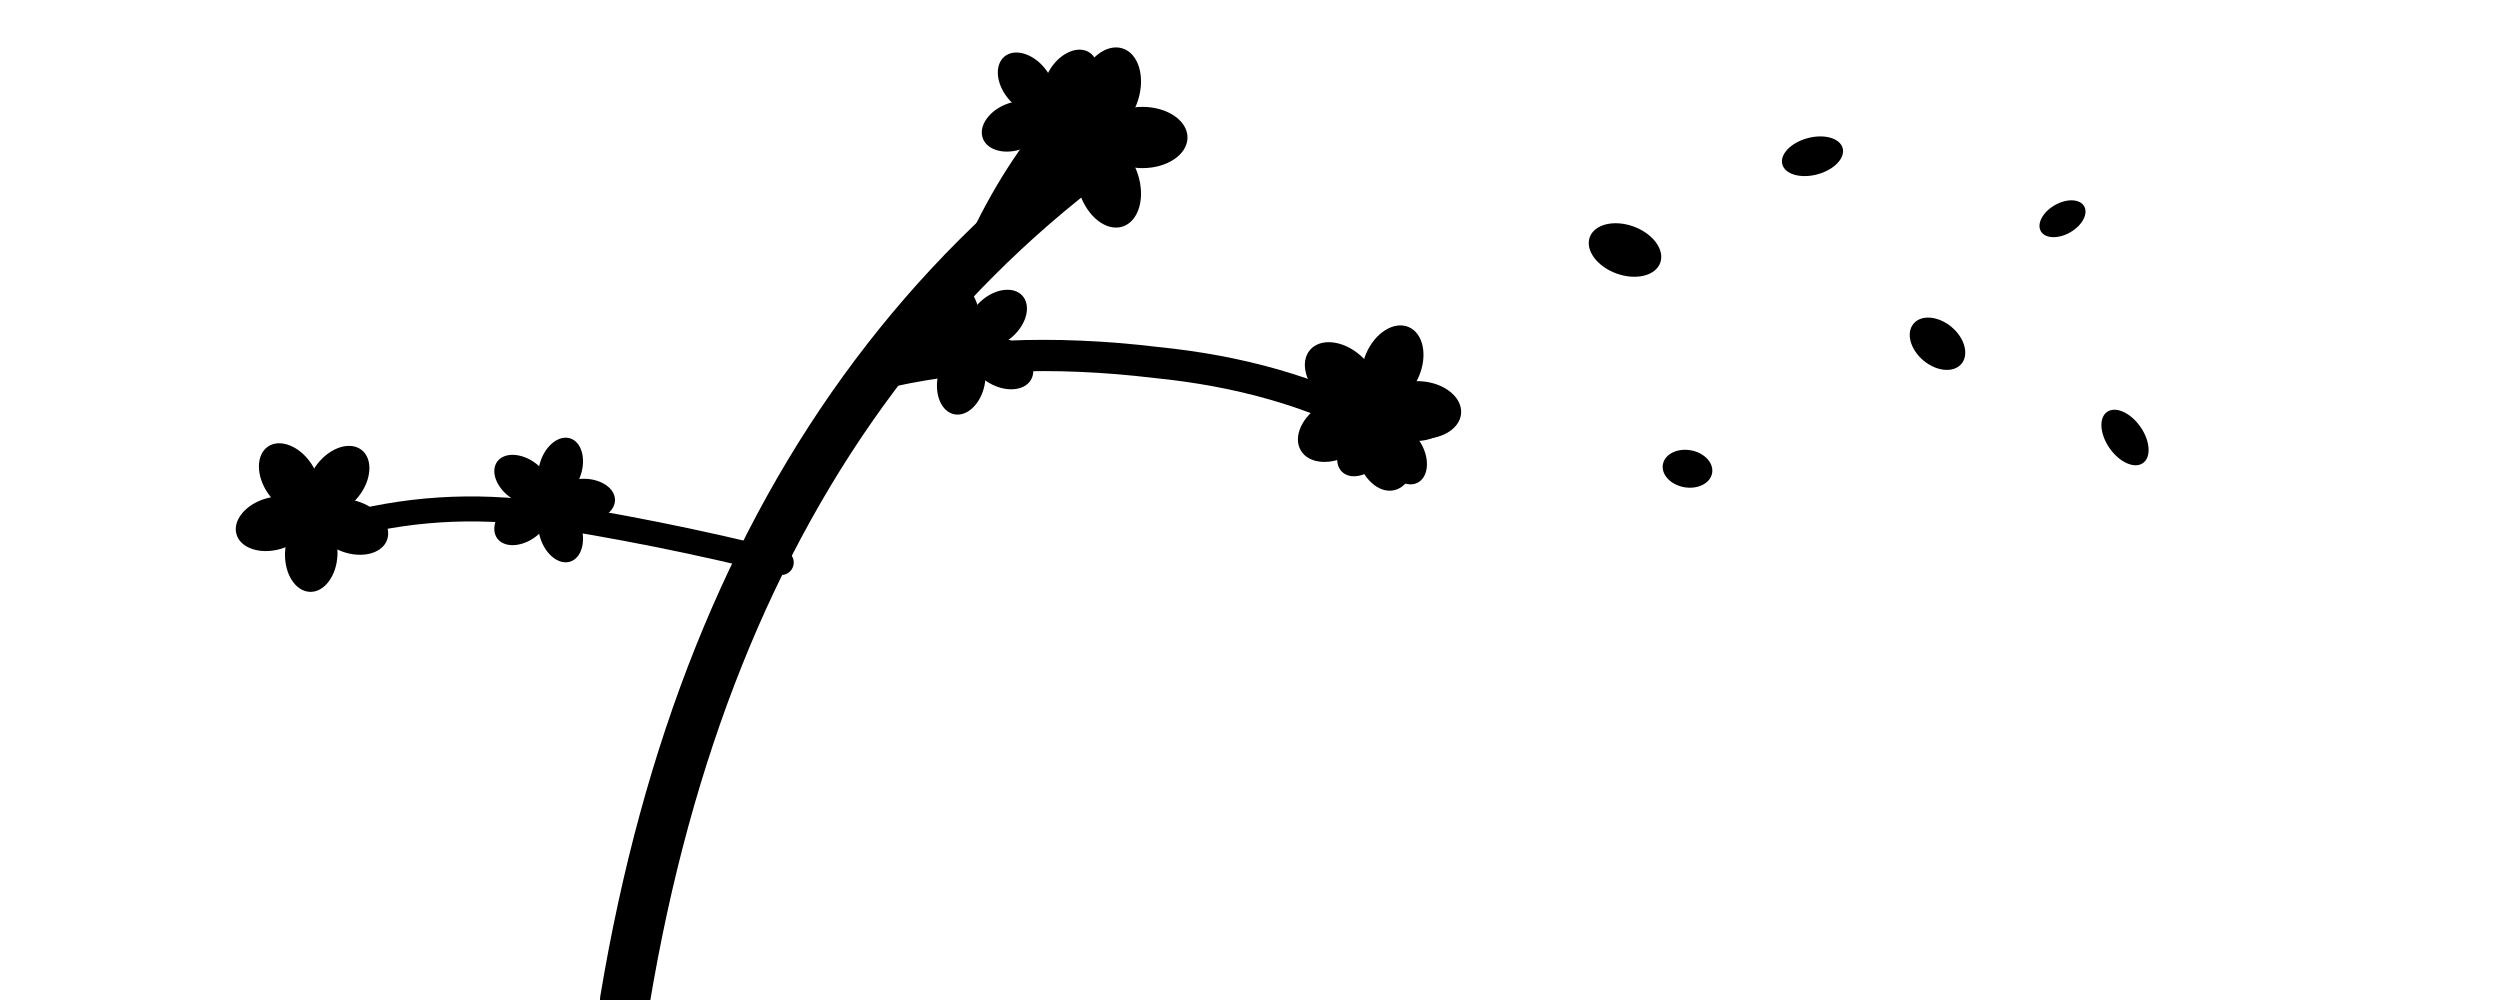
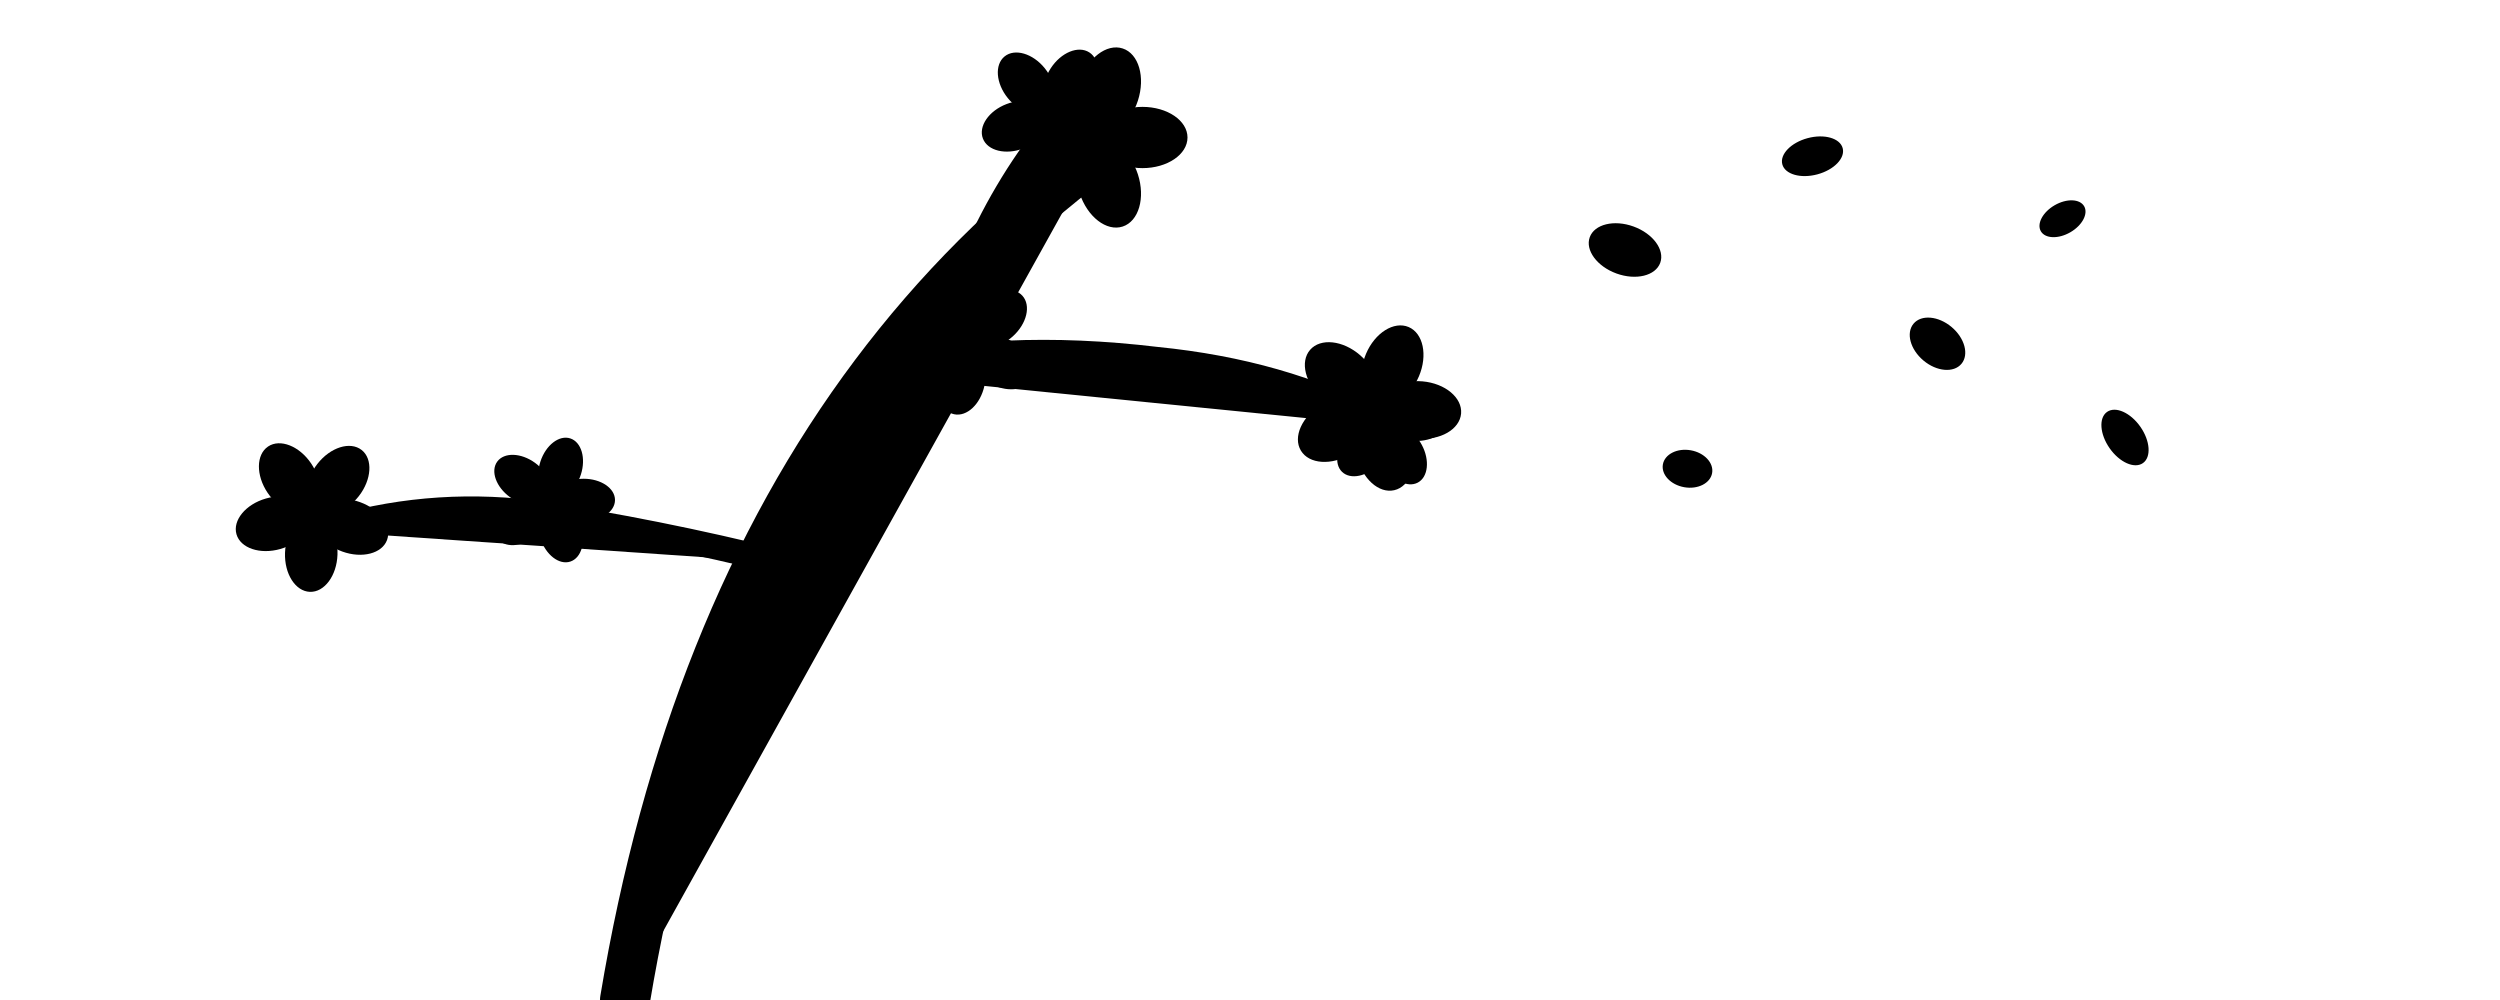
- <svg xmlns="http://www.w3.org/2000/svg" viewBox="0 0 400 160">
+ <svg xmlns="http://www.w3.org/2000/svg" viewBox="0 0 400 160" width="400" height="160">
  <g fill="currentColor">
-     <path d="M100,160 Q105,130 115,105 Q125,80 140,60 Q155,40 175,25" stroke="currentColor" stroke-width="8" fill="none" stroke-linecap="round" />
-     <path d="M140,60 Q160,55 185,58 Q205,60 220,68" stroke="currentColor" stroke-width="5" fill="none" stroke-linecap="round" />
-     <path d="M125,90 Q105,85 85,82 Q68,80 52,85" stroke="currentColor" stroke-width="4" fill="none" stroke-linecap="round" />
-     <path d="M155,42 Q160,30 168,20" stroke="currentColor" stroke-width="3" fill="none" stroke-linecap="round" />
+     <path d="M100,160 Q105,130 115,105 Q125,80 140,60 Q155,40 175,25" stroke="currentColor" stroke-width="8" fill="currentColor" stroke-linecap="round" />
+     <path d="M140,60 Q160,55 185,58 Q205,60 220,68" stroke="currentColor" stroke-width="5" fill="currentColor" stroke-linecap="round" />
+     <path d="M125,90 Q105,85 85,82 Q68,80 52,85" stroke="currentColor" stroke-width="4" fill="currentColor" stroke-linecap="round" />
+     <path d="M155,42 Q160,30 168,20" stroke="currentColor" stroke-width="3" fill="currentColor" stroke-linecap="round" />
    <ellipse cx="182.8" cy="22.0" rx="4.9" ry="7.2" transform="rotate(90.0,182.8,22.0)" />
    <ellipse cx="177.4" cy="29.4" rx="4.9" ry="7.2" transform="rotate(162.0,177.4,29.4)" />
    <ellipse cx="168.7" cy="26.6" rx="4.9" ry="7.2" transform="rotate(234.0,168.7,26.6)" />
    <ellipse cx="168.7" cy="17.4" rx="4.9" ry="7.2" transform="rotate(306.0,168.7,17.4)" />
    <ellipse cx="177.4" cy="14.6" rx="4.9" ry="7.2" transform="rotate(378.0,177.4,14.6)" />
    <circle cx="175.0" cy="22.0" r="2.6" />
    <ellipse cx="173.8" cy="19.6" rx="3.8" ry="5.5" transform="rotate(105.0,173.8,19.6)" />
    <ellipse cx="168.3" cy="24.0" rx="3.8" ry="5.5" transform="rotate(177.0,168.3,24.0)" />
    <ellipse cx="162.4" cy="20.2" rx="3.8" ry="5.5" transform="rotate(249.0,162.4,20.2)" />
    <ellipse cx="164.2" cy="13.3" rx="3.8" ry="5.5" transform="rotate(321.0,164.2,13.3)" />
    <ellipse cx="171.3" cy="13.0" rx="3.8" ry="5.5" transform="rotate(393.0,171.3,13.0)" />
    <circle cx="168.0" cy="18.0" r="2.0" />
    <ellipse cx="227.2" cy="65.6" rx="4.6" ry="6.6" transform="rotate(95.0,227.2,65.6)" />
    <ellipse cx="221.6" cy="72.0" rx="4.6" ry="6.6" transform="rotate(167.0,221.6,72.0)" />
    <ellipse cx="213.8" cy="68.7" rx="4.6" ry="6.6" transform="rotate(239.0,213.8,68.7)" />
    <ellipse cx="214.6" cy="60.3" rx="4.6" ry="6.6" transform="rotate(311.0,214.6,60.3)" />
    <ellipse cx="222.8" cy="58.4" rx="4.6" ry="6.6" transform="rotate(383.0,222.8,58.4)" />
    <circle cx="220.0" cy="65.0" r="2.4" />
    <ellipse cx="56.2" cy="84.3" rx="4.2" ry="6.1" transform="rotate(110.0,56.2,84.3)" />
    <ellipse cx="49.8" cy="88.6" rx="4.2" ry="6.1" transform="rotate(182.0,49.8,88.6)" />
    <ellipse cx="43.7" cy="83.8" rx="4.2" ry="6.1" transform="rotate(254.0,43.7,83.8)" />
    <ellipse cx="46.3" cy="76.5" rx="4.2" ry="6.1" transform="rotate(326.0,46.3,76.5)" />
    <ellipse cx="54.1" cy="76.8" rx="4.2" ry="6.1" transform="rotate(398.0,54.1,76.8)" />
    <circle cx="50.0" cy="82.0" r="2.2" />
    <ellipse cx="227.3" cy="67.1" rx="3.4" ry="5.0" transform="rotate(80.0,227.3,67.1)" />
    <ellipse cx="224.5" cy="72.8" rx="3.4" ry="5.0" transform="rotate(152.0,224.5,72.8)" />
    <ellipse cx="218.2" cy="71.9" rx="3.4" ry="5.0" transform="rotate(224.0,218.2,71.9)" />
    <ellipse cx="217.1" cy="65.6" rx="3.4" ry="5.0" transform="rotate(296.0,217.1,65.6)" />
    <ellipse cx="222.8" cy="62.7" rx="3.4" ry="5.0" transform="rotate(368.0,222.8,62.7)" />
    <circle cx="222.0" cy="68.0" r="1.8" />
    <ellipse cx="160.2" cy="58.0" rx="3.8" ry="5.5" transform="rotate(120.0,160.2,58.0)" />
    <ellipse cx="153.8" cy="60.9" rx="3.8" ry="5.5" transform="rotate(192.0,153.8,60.9)" />
    <ellipse cx="149.0" cy="55.6" rx="3.8" ry="5.5" transform="rotate(264.0,149.0,55.6)" />
    <ellipse cx="152.6" cy="49.5" rx="3.8" ry="5.5" transform="rotate(336.0,152.6,49.5)" />
    <ellipse cx="159.5" cy="51.0" rx="3.8" ry="5.5" transform="rotate(408.0,159.5,51.0)" />
    <circle cx="155.0" cy="55.0" r="2.0" />
    <ellipse cx="93.4" cy="80.0" rx="3.4" ry="5.0" transform="rotate(90.0,93.4,80.0)" />
    <ellipse cx="89.7" cy="85.1" rx="3.4" ry="5.0" transform="rotate(162.0,89.7,85.1)" />
    <ellipse cx="83.6" cy="83.2" rx="3.4" ry="5.0" transform="rotate(234.0,83.6,83.2)" />
    <ellipse cx="83.6" cy="76.8" rx="3.4" ry="5.0" transform="rotate(306.0,83.6,76.8)" />
    <ellipse cx="89.7" cy="74.9" rx="3.4" ry="5.0" transform="rotate(378.0,89.7,74.9)" />
    <circle cx="88.0" cy="80.0" r="1.8" />
    <ellipse cx="260.0" cy="40.0" rx="6.0" ry="4.0" transform="rotate(20,260.0,40.0)" />
    <ellipse cx="290.0" cy="25.0" rx="5.0" ry="3.0" transform="rotate(-15,290.0,25.0)" />
    <ellipse cx="310.0" cy="55.0" rx="5.0" ry="3.5" transform="rotate(40,310.0,55.0)" />
    <ellipse cx="270.0" cy="75.0" rx="4.0" ry="3.0" transform="rotate(10,270.0,75.0)" />
    <ellipse cx="330.0" cy="35.0" rx="4.0" ry="2.5" transform="rotate(-30,330.0,35.0)" />
    <ellipse cx="340.0" cy="70.0" rx="5.0" ry="3.0" transform="rotate(55,340.0,70.0)" />
  </g>
</svg>
